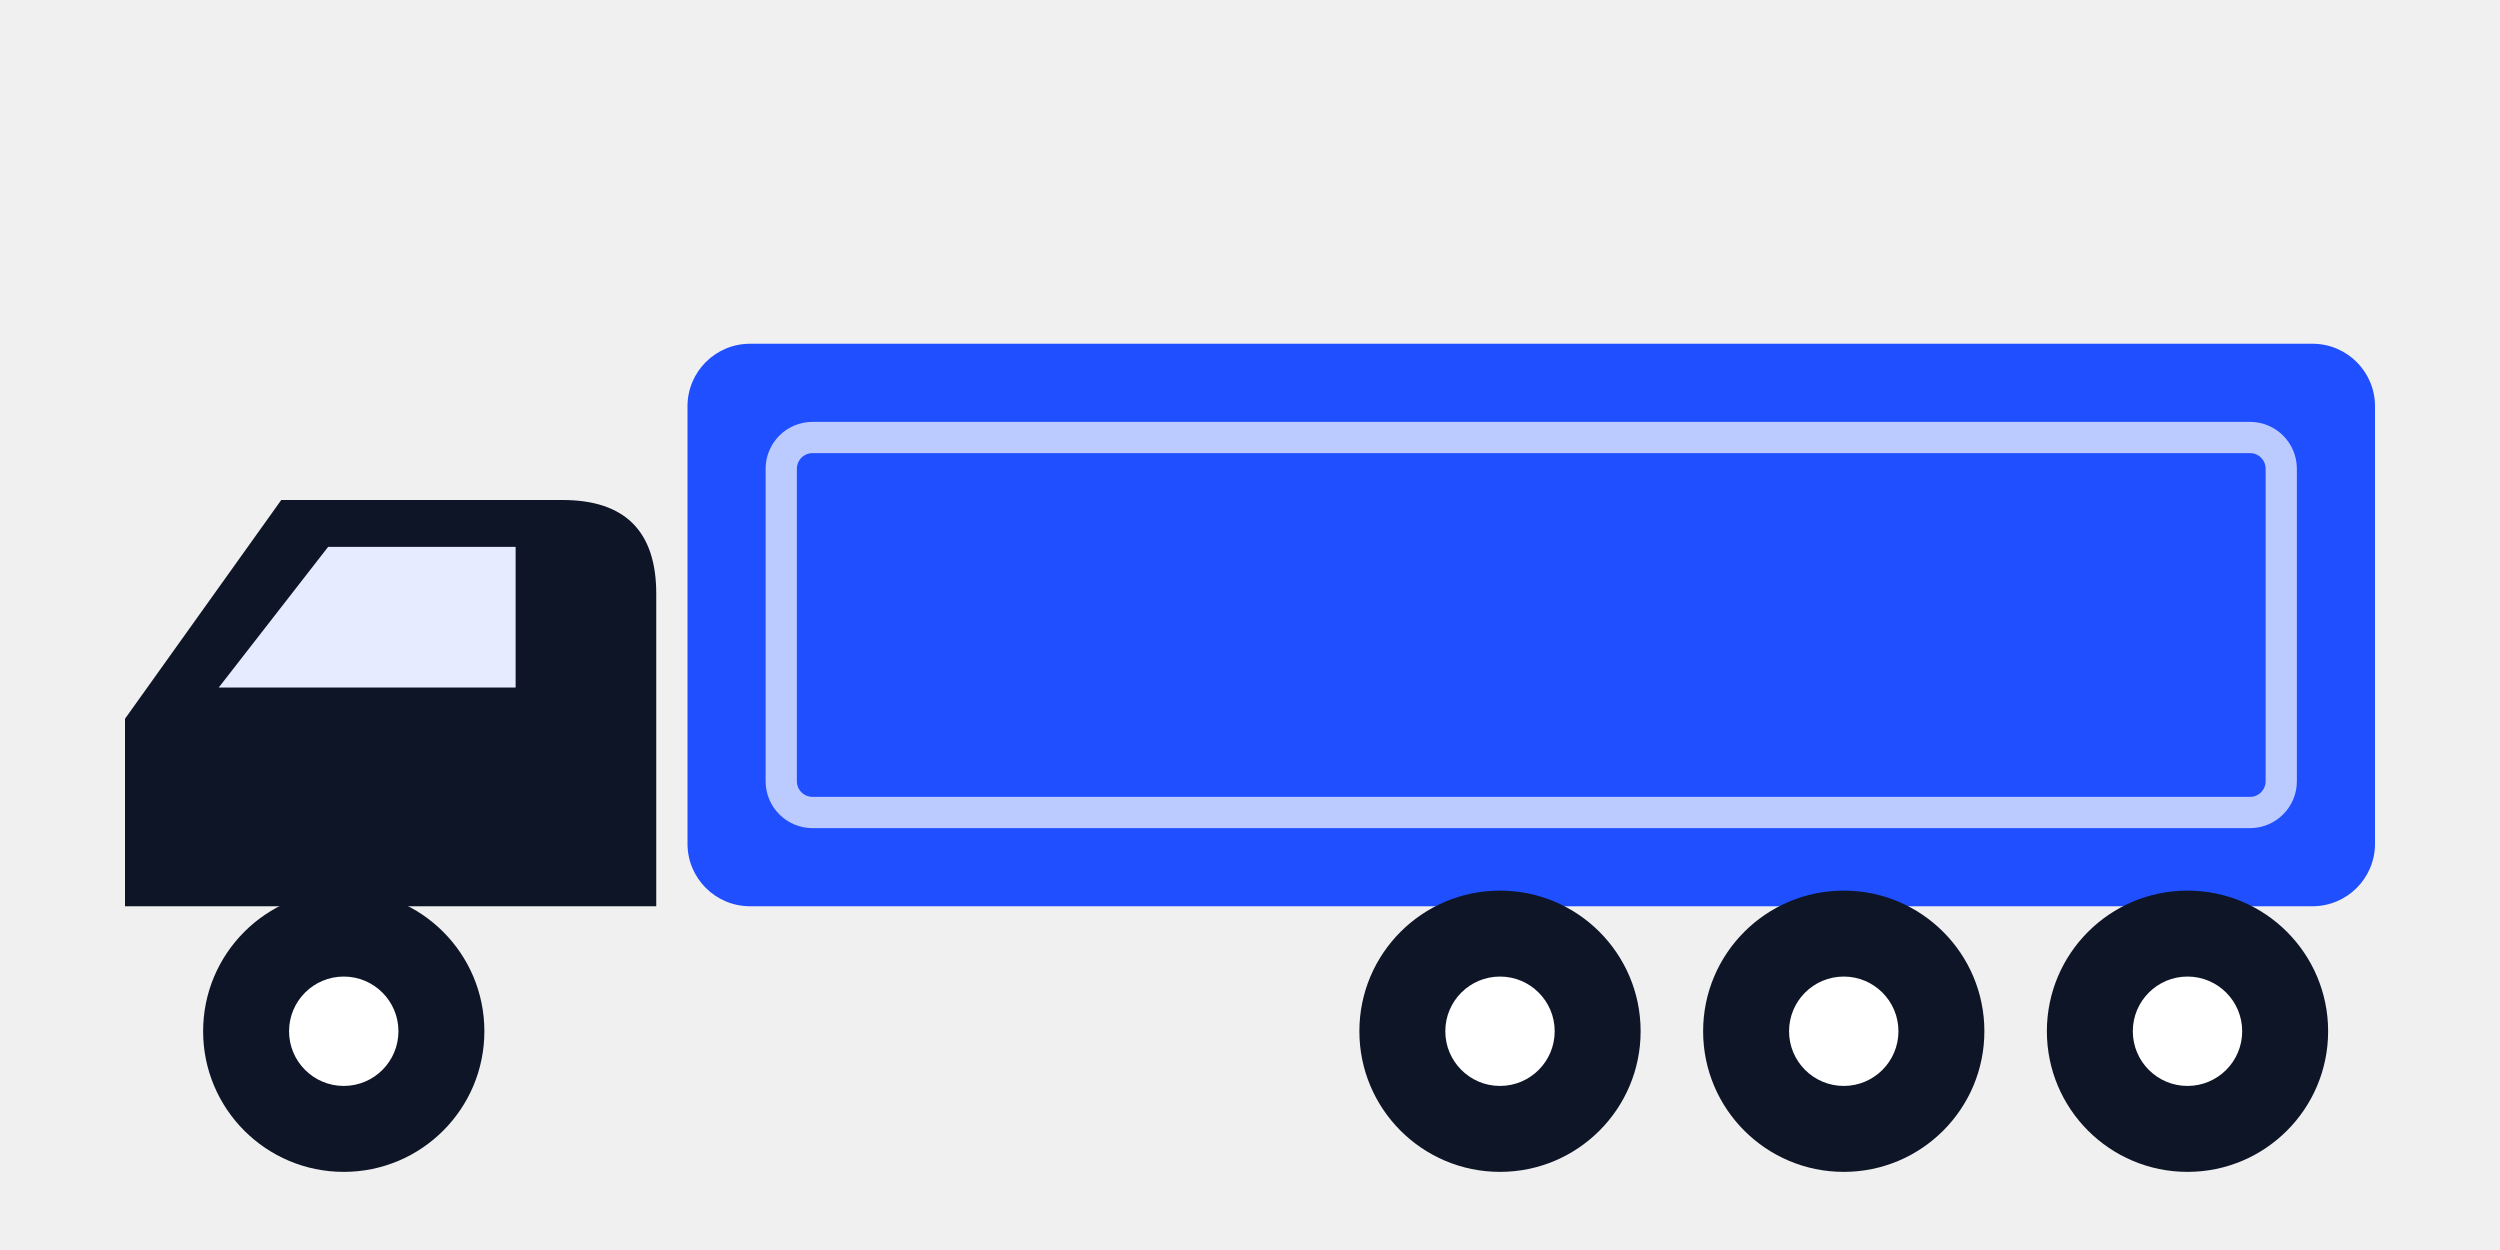
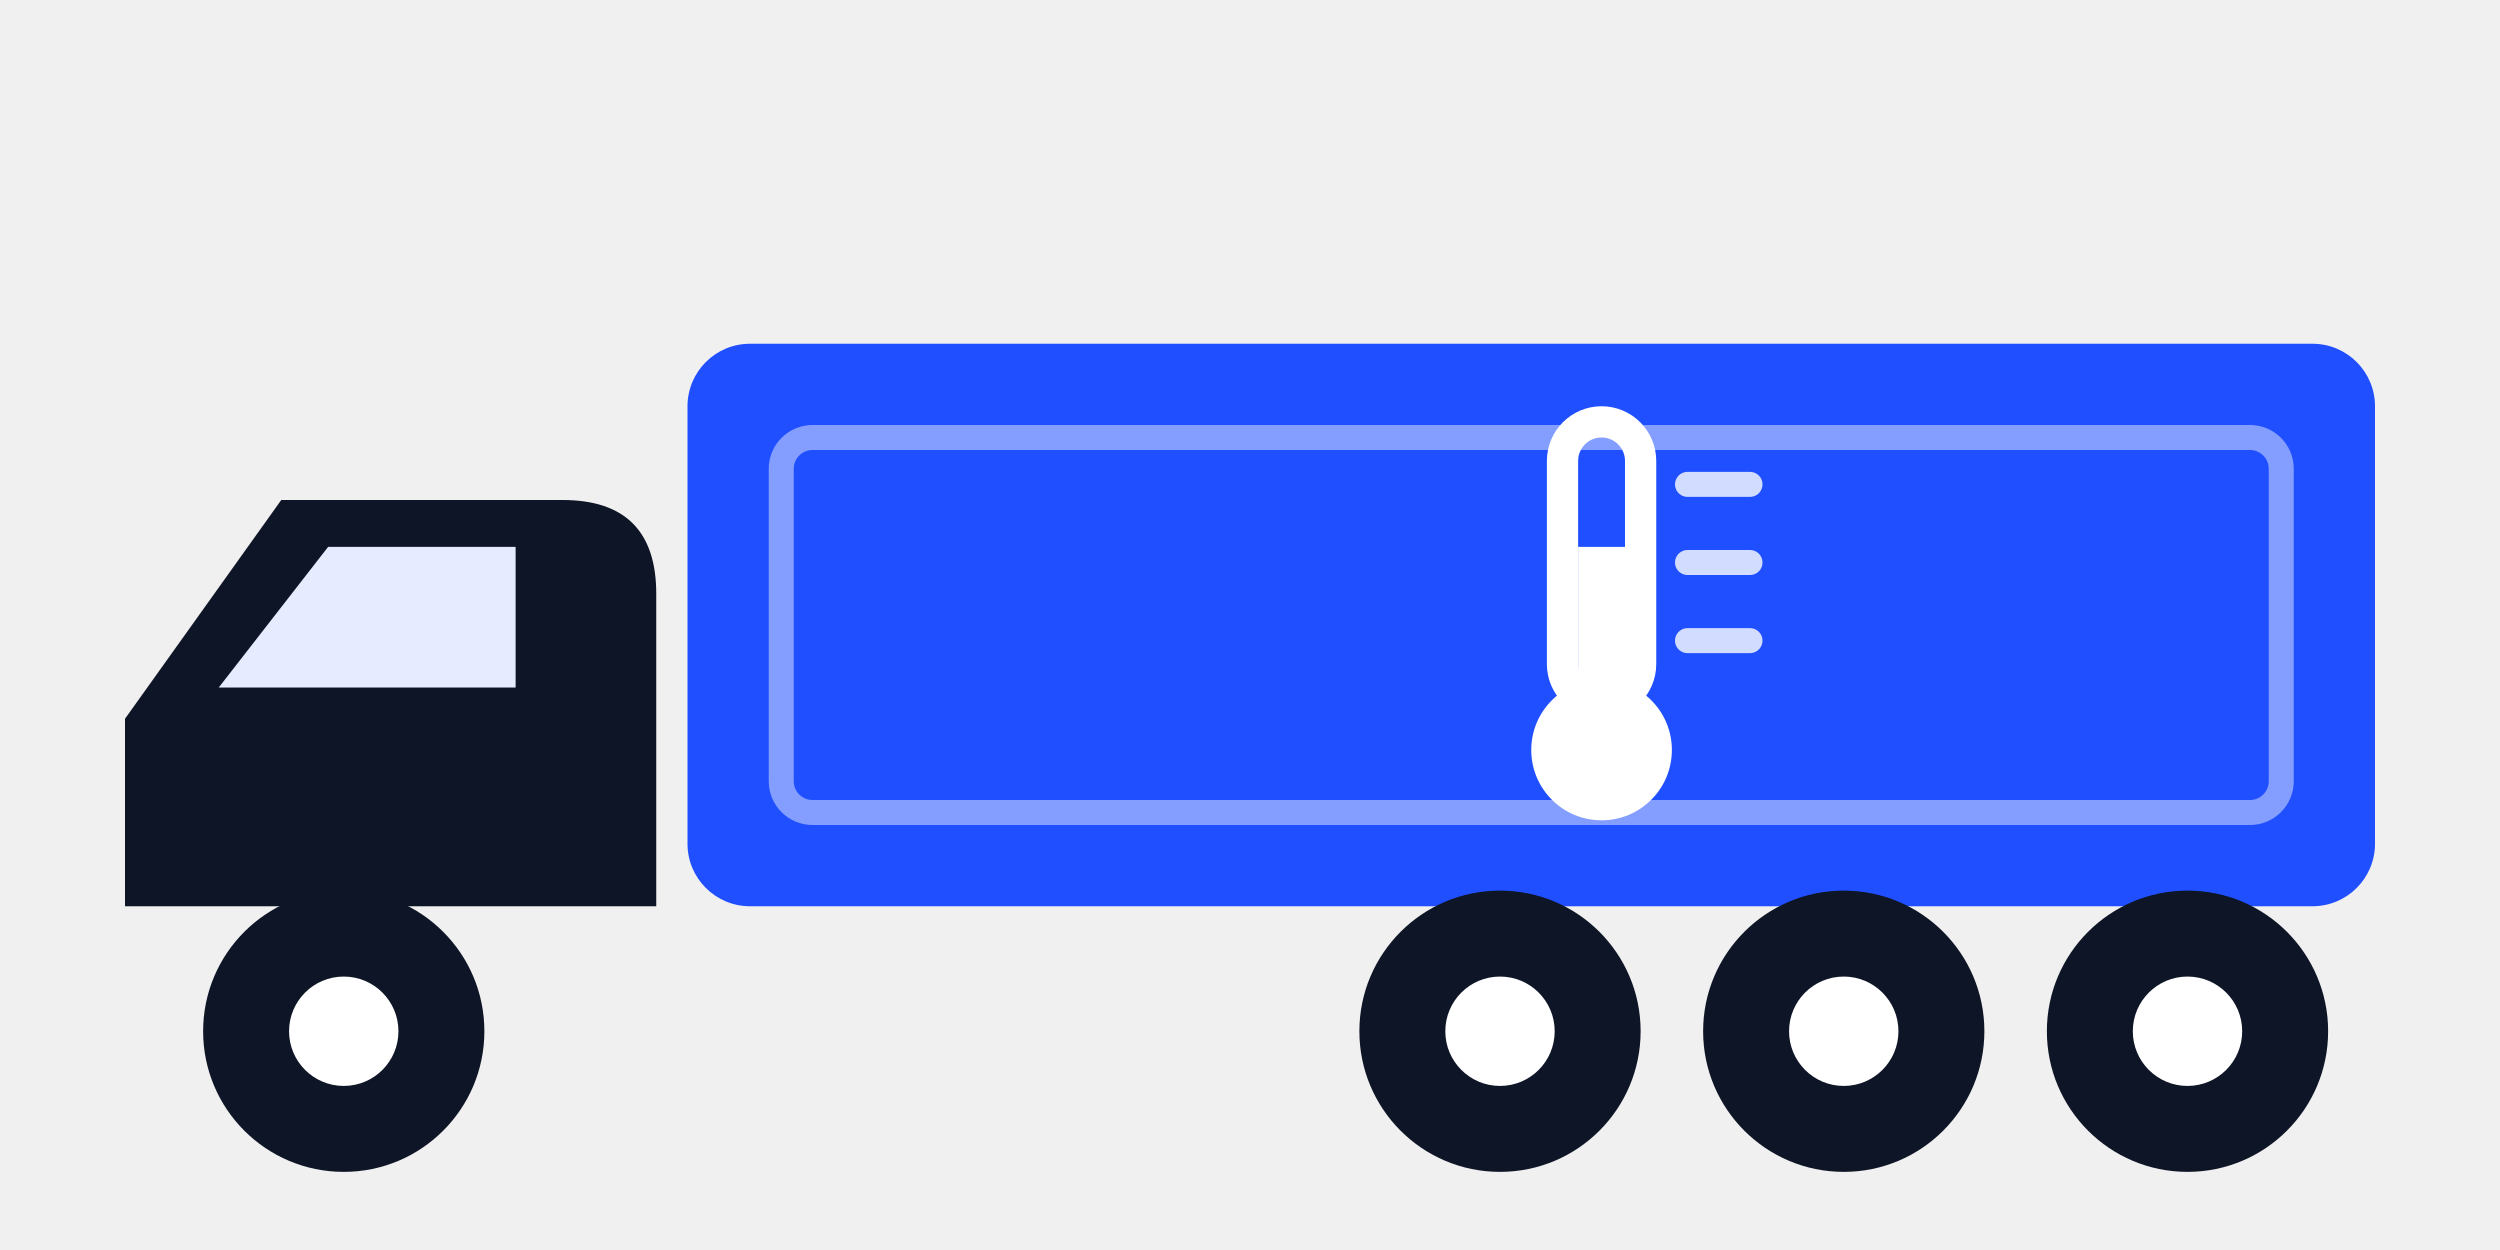
<svg xmlns="http://www.w3.org/2000/svg" viewBox="0 0 160 80" width="160" height="80">
  <path d="M8 58 V46 l10-14 h18 q6 0 6 6 v20 z" fill="#0E1526" />
  <path d="M14 44 l7-9 h12 v9 z" fill="#E6EBFF" />
  <rect x="44" y="22" width="108" height="36" rx="4" fill="#1F4FFF" />
-   <rect x="50" y="28" width="96" height="24" rx="2" fill="none" stroke="#FFFFFF" stroke-width="2" opacity=".7" />
+   <rect x="50" y="28" width="96" height="24" rx="2" fill="none" stroke="#FFFFFF" stroke-width="1.6" opacity=".45" />
+   <rect x="100" y="27" width="5" height="18" rx="2.5" fill="none" stroke="#FFFFFF" stroke-width="2" />
+   <circle cx="102.5" cy="48" r="4.5" fill="#FFFFFF" />
+   <rect x="101" y="35" width="3" height="10" fill="#FFFFFF" />
+   <path d="M108 31 h4 M108 36 h4 M108 41 h4" stroke="#FFFFFF" stroke-width="1.6" stroke-linecap="round" opacity=".8" />
  <circle cx="22" cy="66" r="9" fill="#0E1526" />
  <circle cx="22" cy="66" r="3.5" fill="#FFFFFF" />
  <circle cx="96" cy="66" r="9" fill="#0E1526" />
  <circle cx="96" cy="66" r="3.5" fill="#FFFFFF" />
  <circle cx="118" cy="66" r="9" fill="#0E1526" />
  <circle cx="118" cy="66" r="3.5" fill="#FFFFFF" />
  <circle cx="140" cy="66" r="9" fill="#0E1526" />
  <circle cx="140" cy="66" r="3.5" fill="#FFFFFF" />
</svg>
